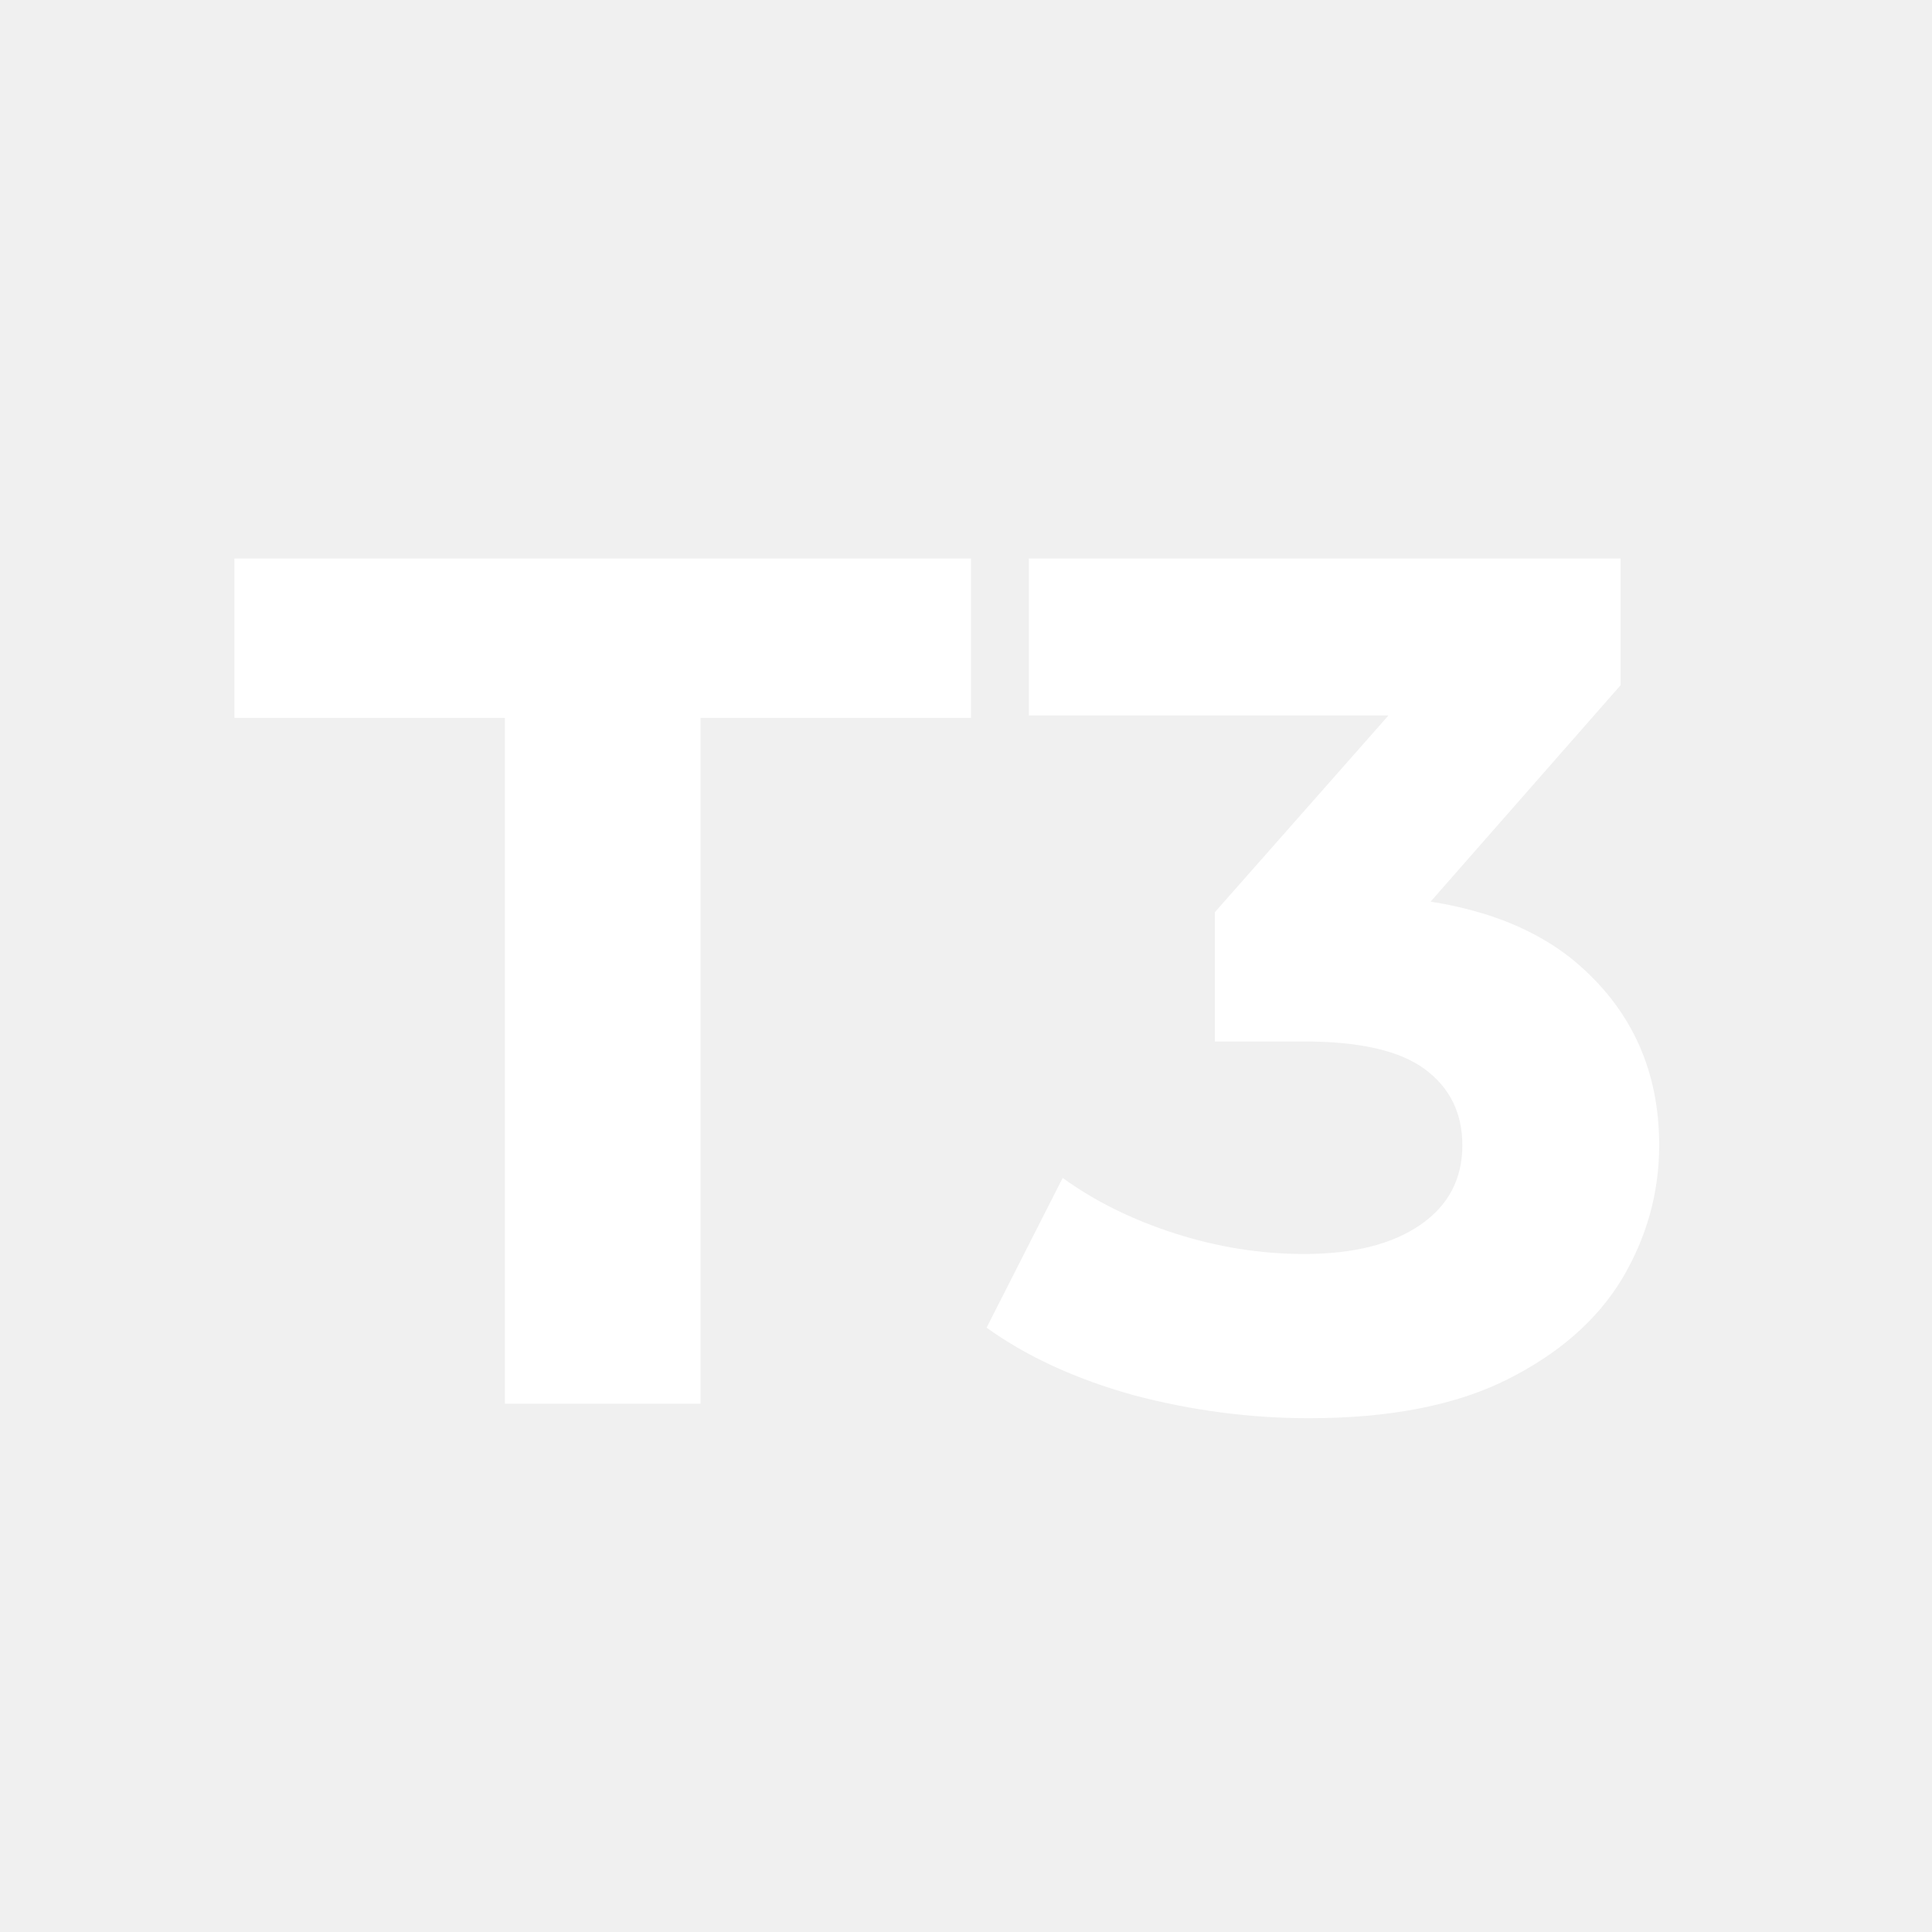
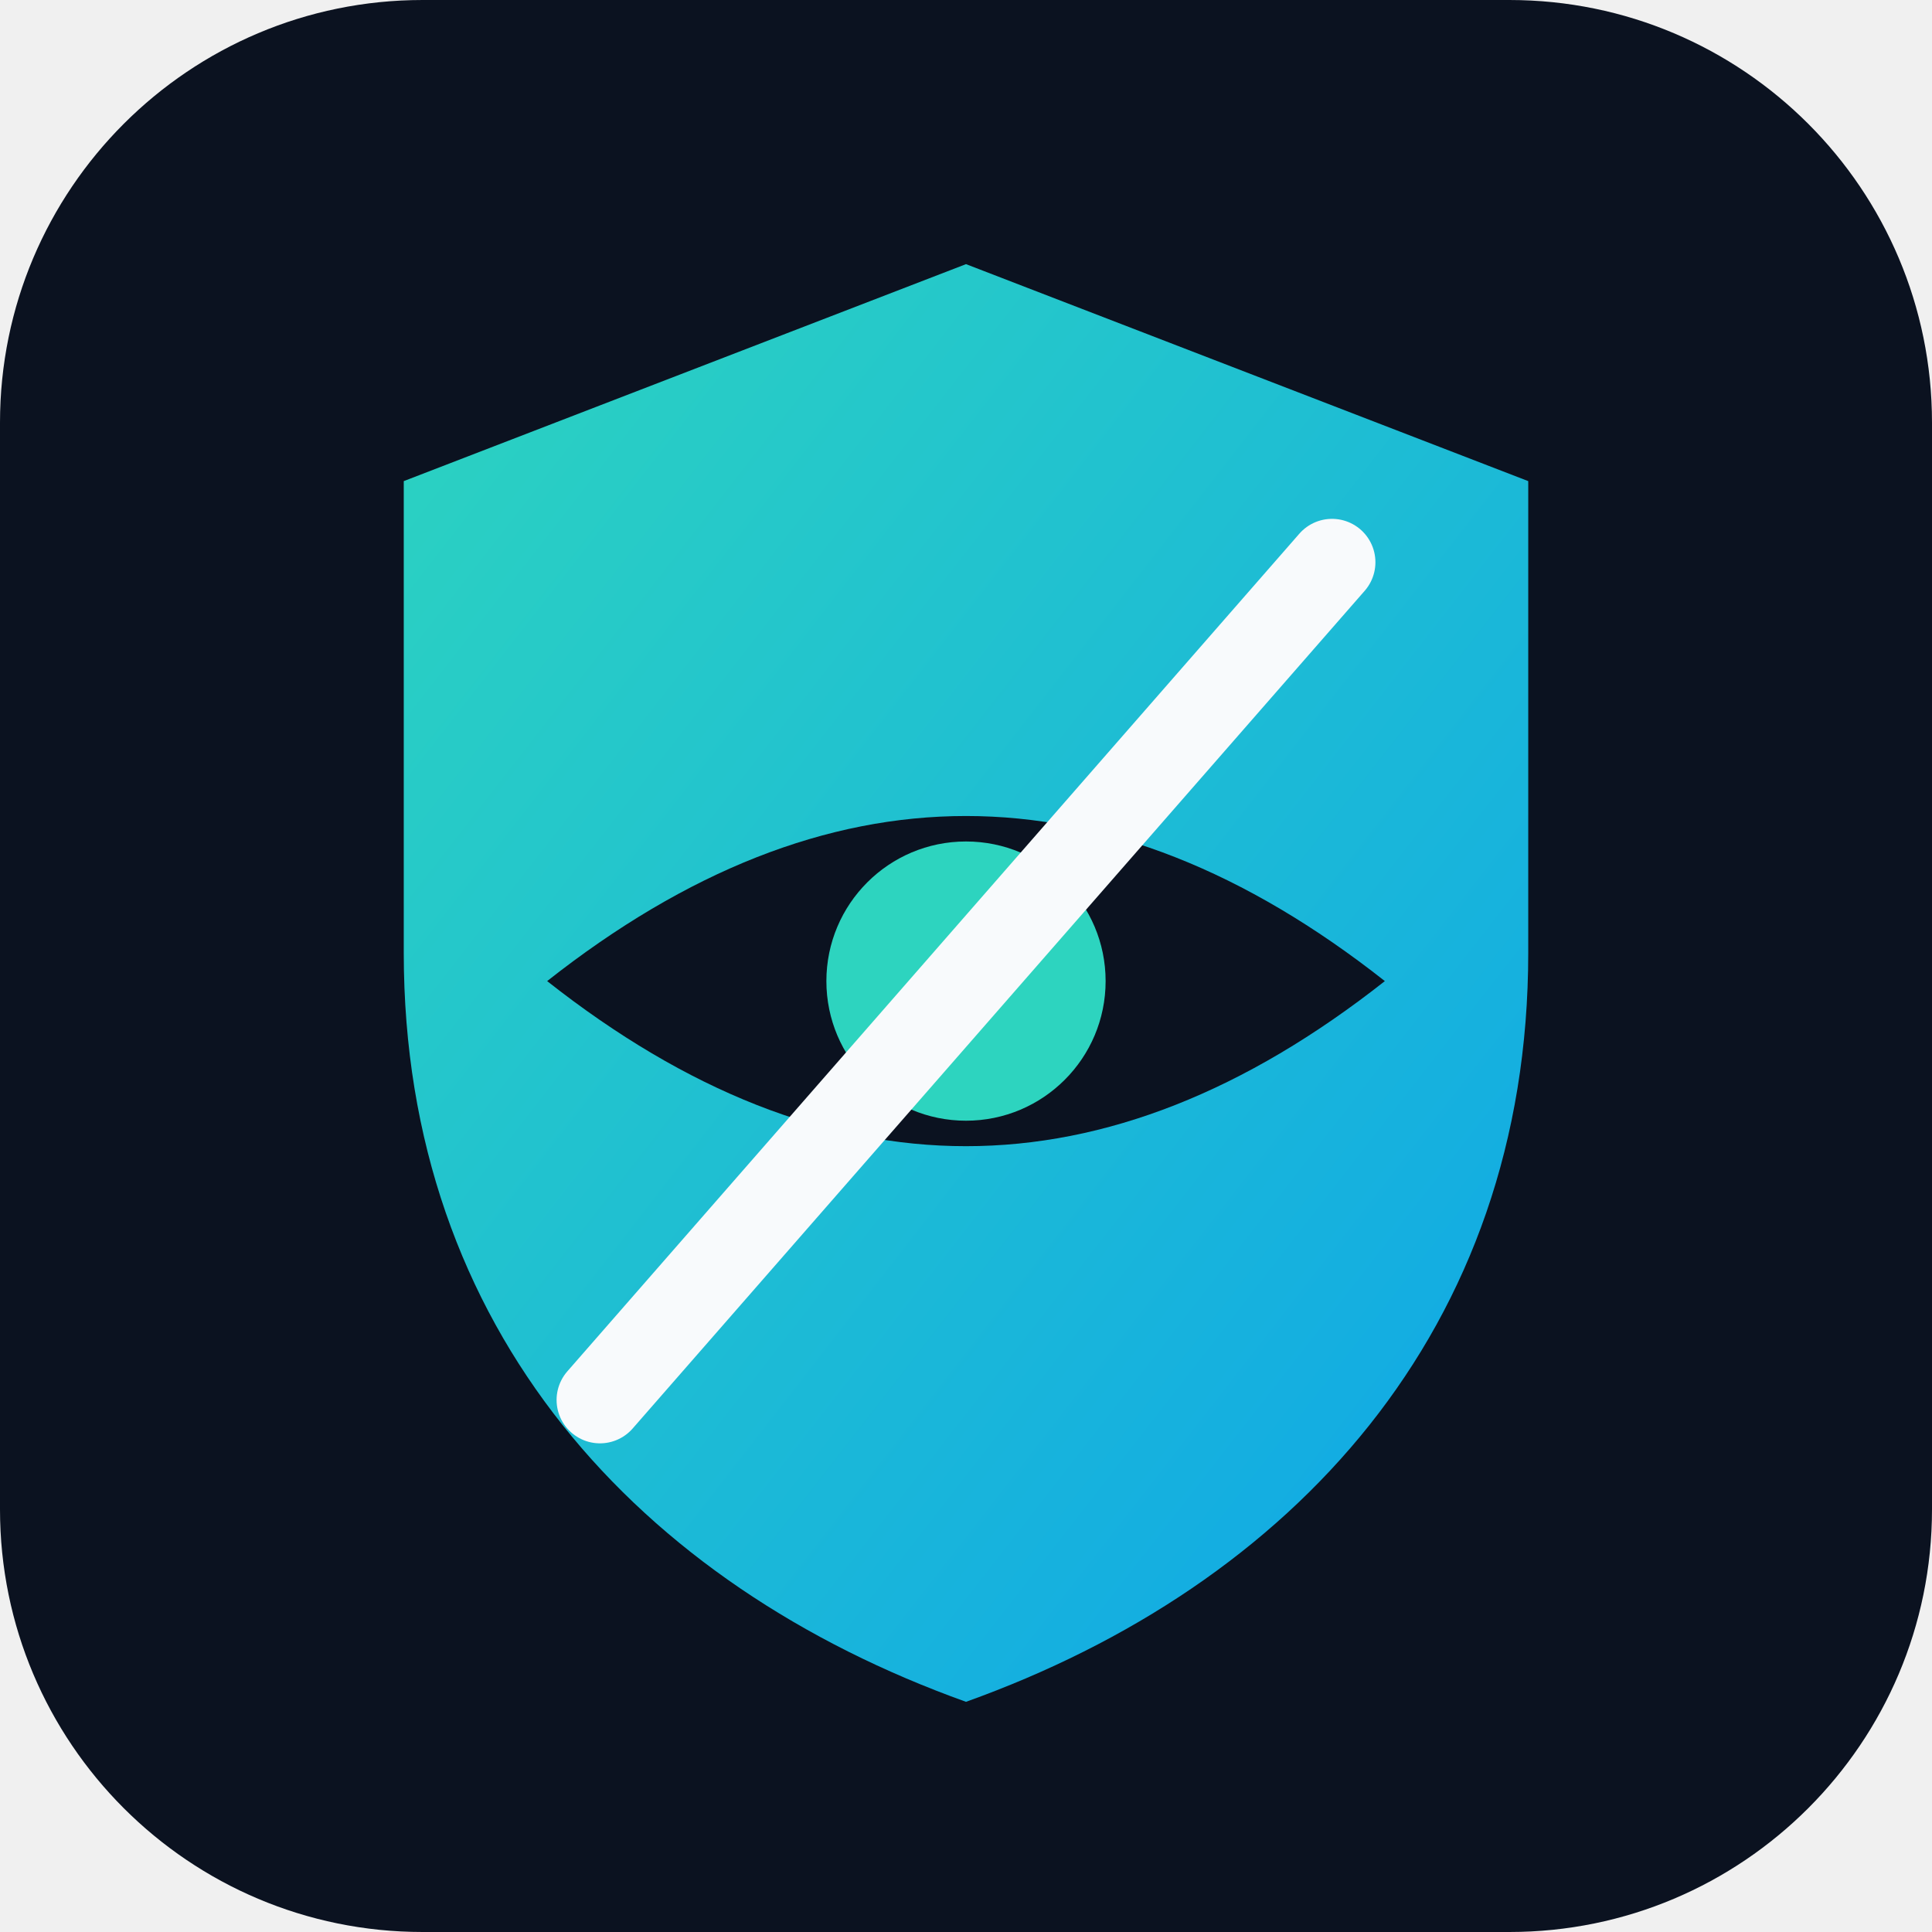
- <svg xmlns="http://www.w3.org/2000/svg" width="128" height="128" viewBox="0 0 128 128" fill="none">
-   <path d="M33.451 93V47.56H15.531V37H64.331V47.56H46.411V93H33.451ZM86.725 93.96C82.832 93.96 78.965 93.453 75.125 92.44C71.285 91.373 68.032 89.88 65.365 87.96L70.405 78.04C72.539 79.587 75.019 80.813 77.845 81.72C80.672 82.627 83.525 83.08 86.405 83.08C89.659 83.08 92.219 82.44 94.085 81.16C95.952 79.88 96.885 78.12 96.885 75.88C96.885 73.747 96.059 72.067 94.405 70.84C92.752 69.613 90.085 69 86.405 69H80.485V60.44L96.085 42.76L97.525 47.4H68.165V37H107.365V45.4L91.845 63.08L85.285 59.32H89.045C95.925 59.32 101.125 60.867 104.645 63.96C108.165 67.053 109.925 71.027 109.925 75.88C109.925 79.027 109.099 81.987 107.445 84.76C105.792 87.48 103.259 89.693 99.845 91.4C96.432 93.107 92.059 93.96 86.725 93.96Z" fill="white" />
+ <svg xmlns="http://www.w3.org/2000/svg" viewBox="0 0 1024 1024">
+   <defs>
+     <linearGradient id="g" x1="0" y1="0" x2="1" y2="1">
+       <stop offset="0" stop-color="#2dd4bf" />
+       <stop offset="1" stop-color="#0ea5e9" />
+     </linearGradient>
+   </defs>
+   <rect width="1024" height="1024" rx="224" fill="#0b1220" />
+   <path d="M512 140 L810 255 V505 C810 705 685 840 512 902 C339 840 214 705 214 505 V255 Z" fill="url(#g)" />
+   <path d="M290 520 Q512 345 734 520 Q512 695 290 520 Z" fill="#0b1220" />
+   <circle cx="512" cy="520" r="74" fill="#2dd4bf" />
+   <line x1="318" y1="742" x2="706" y2="298" stroke="#f8fafc" stroke-width="46" stroke-linecap="round" />
</svg>
